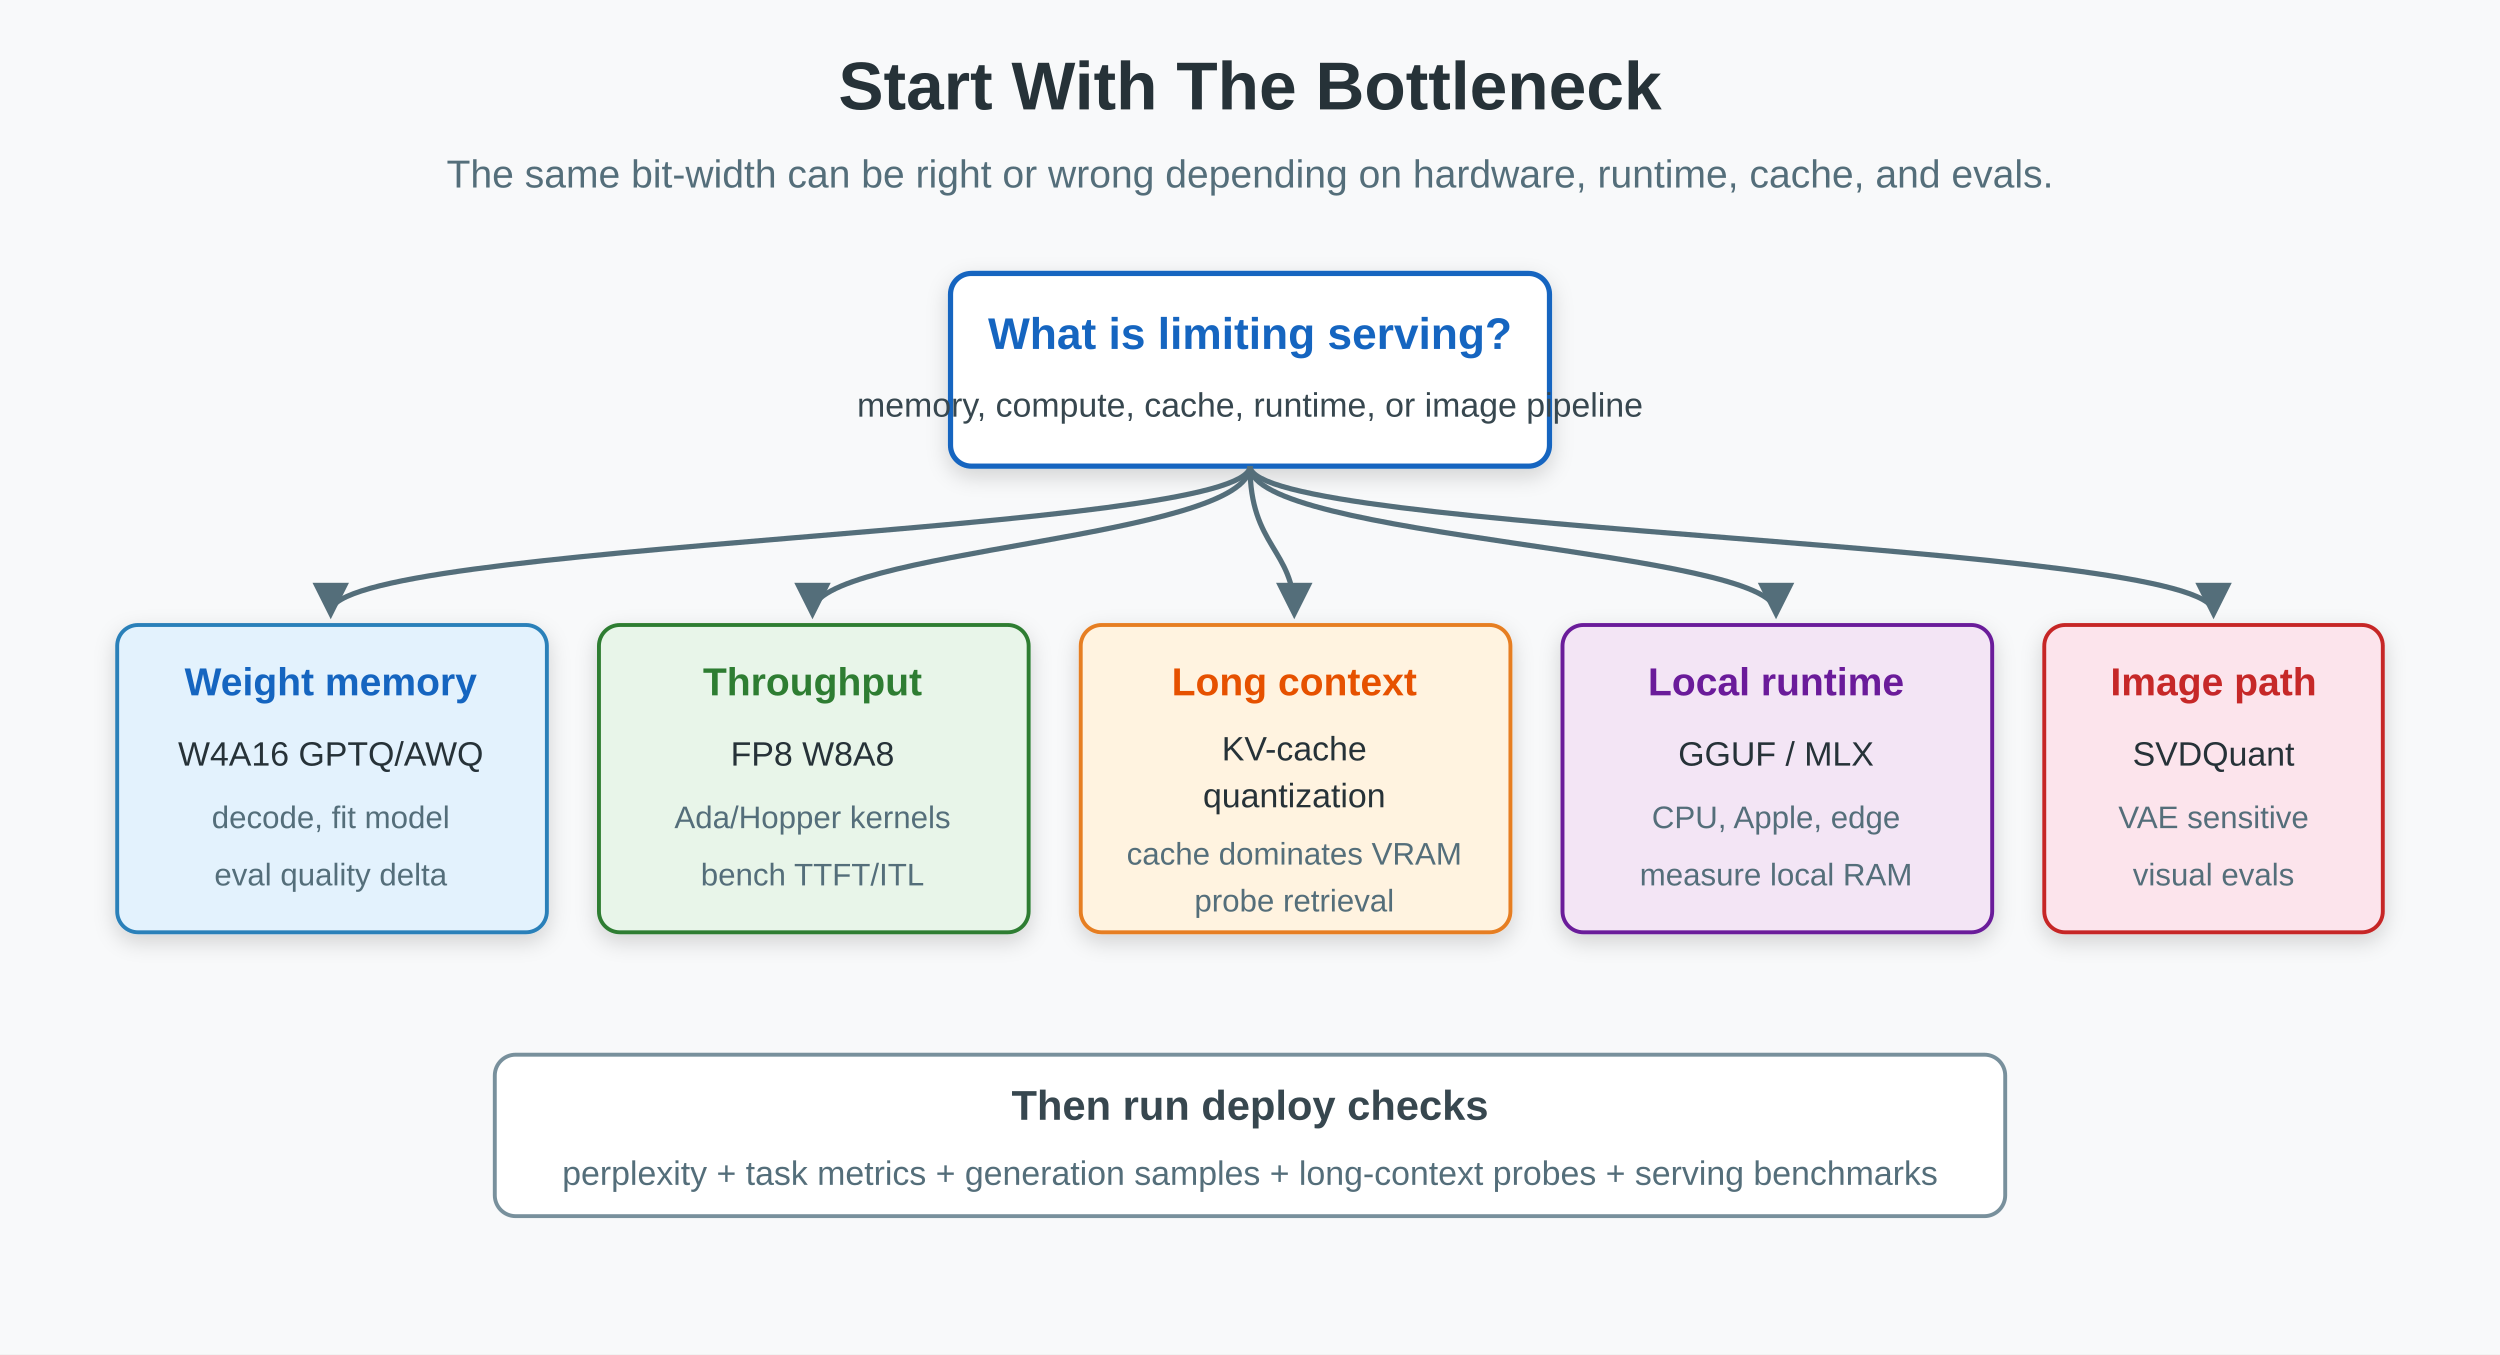
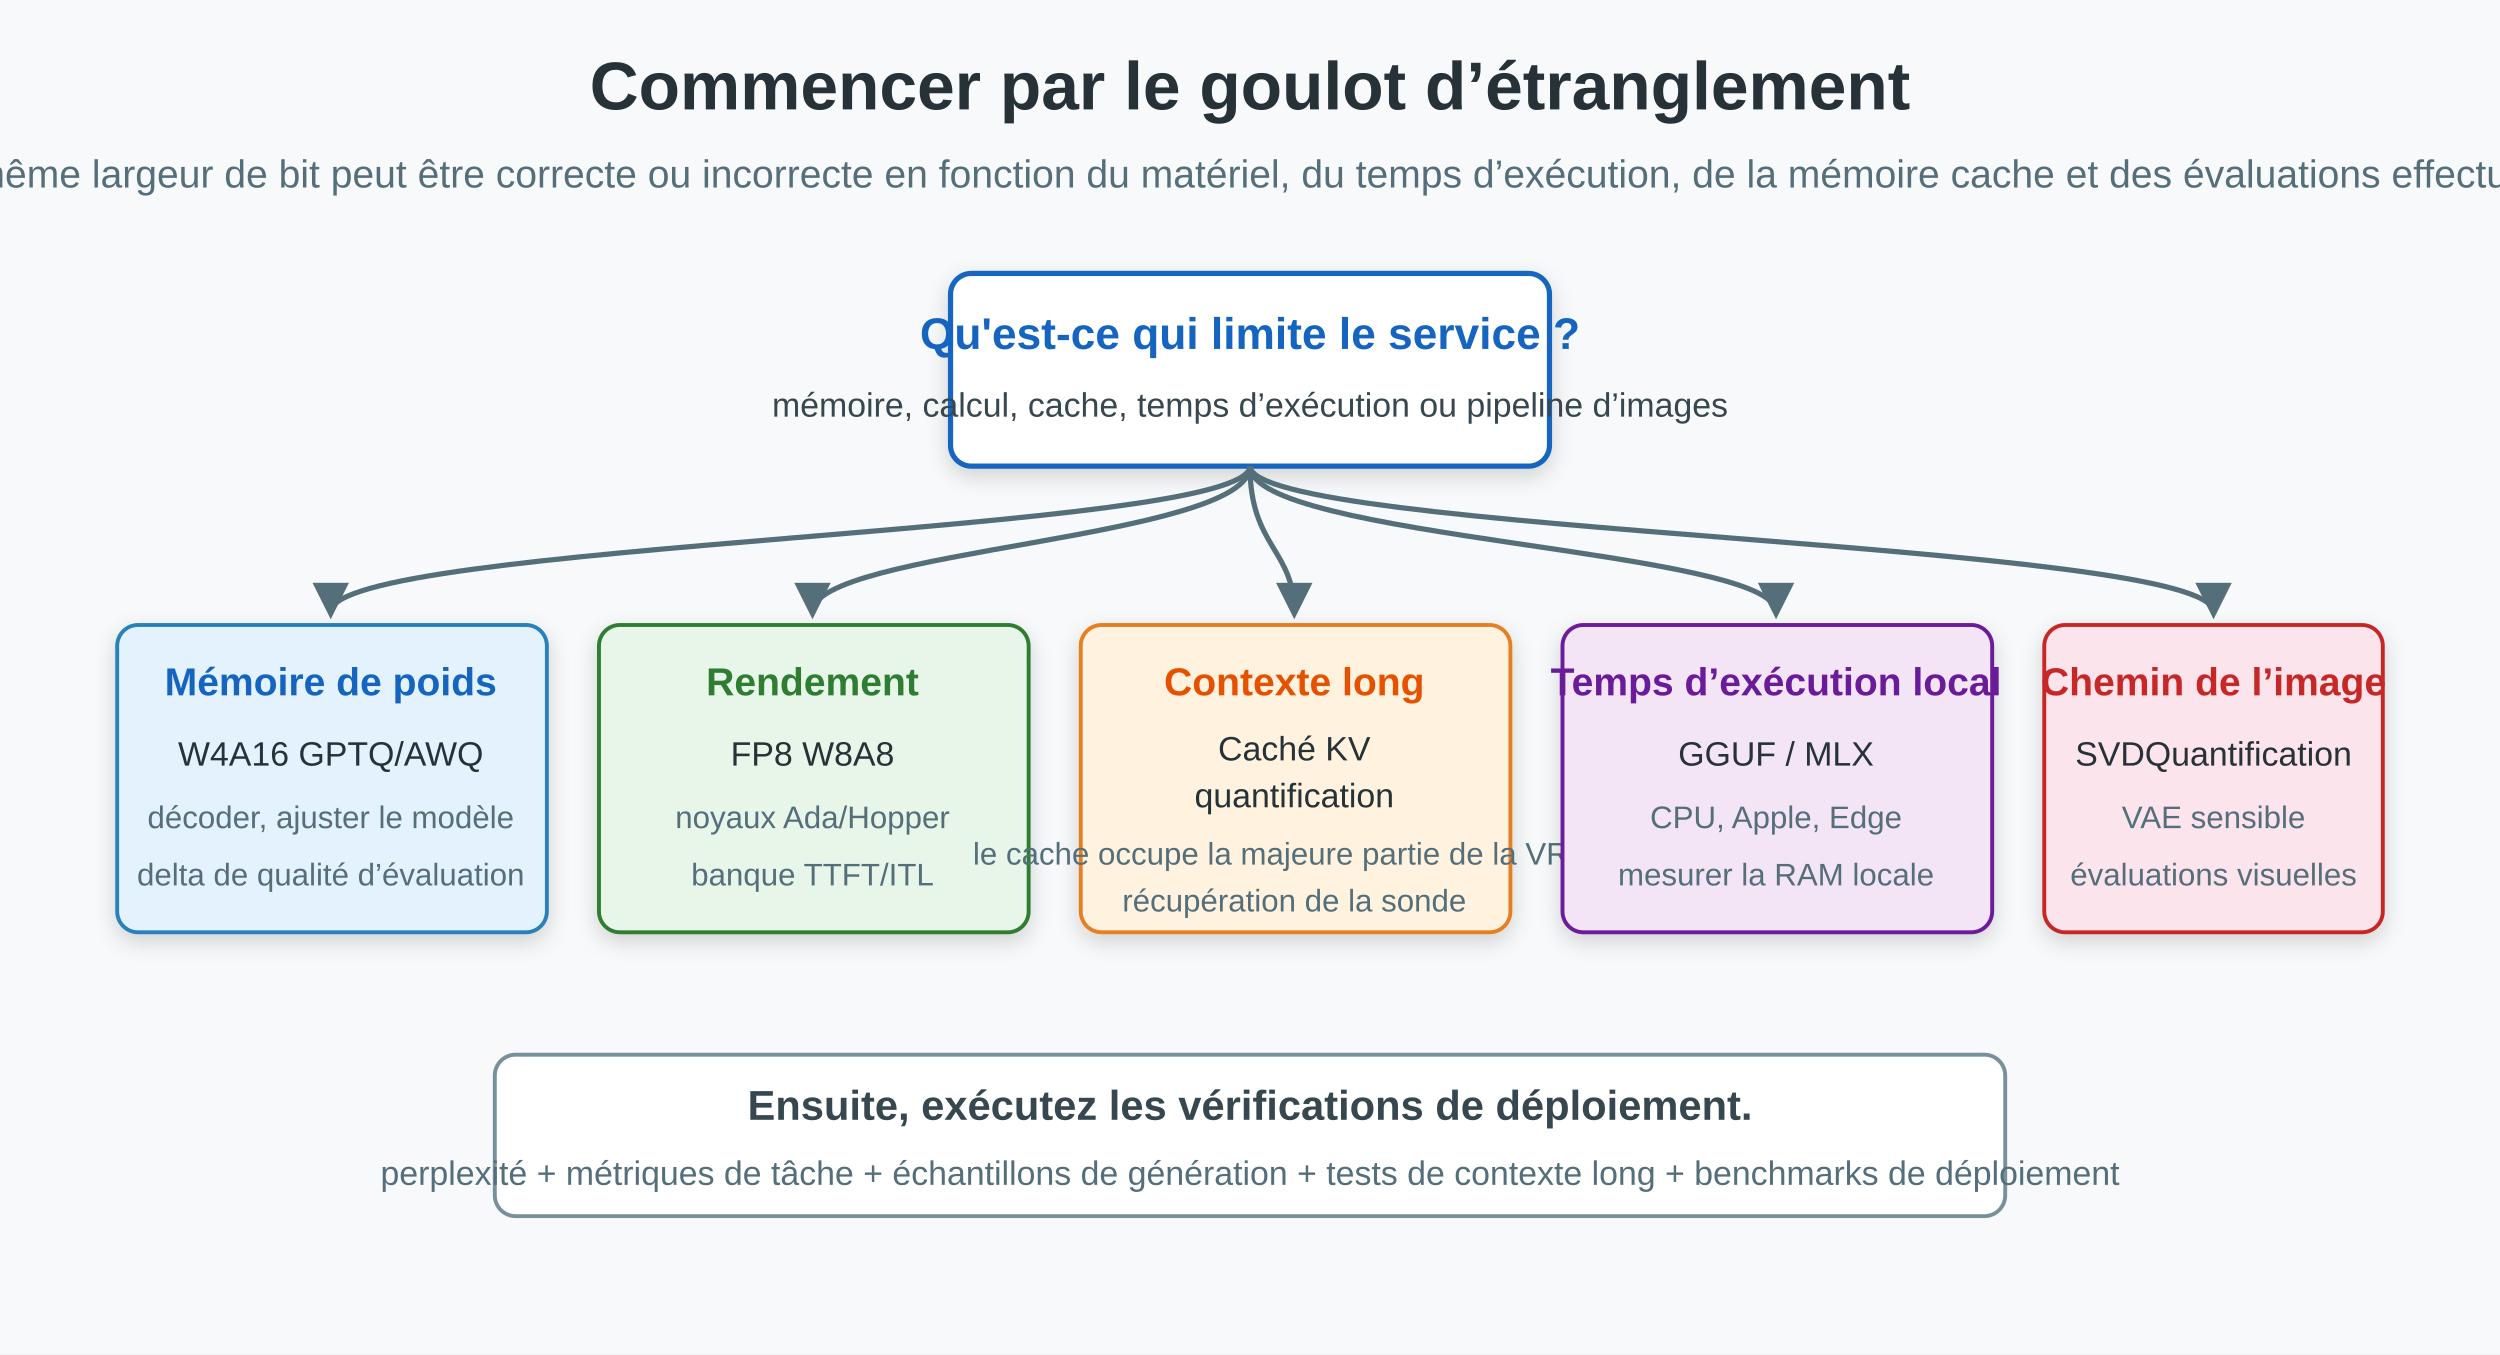
<svg xmlns="http://www.w3.org/2000/svg" width="960" height="520" viewBox="0 0 960 520" role="img" aria-labelledby="title desc">
  <defs>
    <filter id="shadow" x="-20%" y="-20%" width="140%" height="140%">
      <feDropShadow dx="0" dy="3" stdDeviation="4" flood-color="#000000" flood-opacity="0.16" />
    </filter>
    <marker id="arrow" viewBox="0 0 10 10" refX="8" refY="5" markerWidth="7" markerHeight="7" orient="auto-start-reverse">
      <path d="M 0 0 L 10 5 L 0 10 z" fill="#546e7a" />
    </marker>
  </defs>
  <rect width="960" height="520" fill="#f8f9fa" />
-   <text x="480" y="42" text-anchor="middle" font-family="Arial, sans-serif" font-size="26" font-weight="700" fill="#263238">Start With The Bottleneck</text>
-   <text x="480" y="72" text-anchor="middle" font-family="Arial, sans-serif" font-size="15" fill="#546e7a">The same bit-width can be right or wrong depending on hardware, runtime, cache, and evals.</text>
+   <text x="480" y="42" text-anchor="middle" font-family="Arial, sans-serif" font-size="26" font-weight="700" fill="#263238">Commencer par le goulot d’étranglement</text>
+   <text x="480" y="72" text-anchor="middle" font-family="Arial, sans-serif" font-size="15" fill="#546e7a">La même largeur de bit peut être correcte ou incorrecte en fonction du matériel, du temps d’exécution, de la mémoire cache et des évaluations effectuées.</text>
  <rect x="365" y="105" width="230" height="74" rx="8" fill="#ffffff" stroke="#1565c0" stroke-width="2" filter="url(#shadow)" />
-   <text x="480" y="134" text-anchor="middle" font-family="Arial, sans-serif" font-size="17" font-weight="700" fill="#1565c0">What is limiting serving?</text>
-   <text x="480" y="160" text-anchor="middle" font-family="Arial, sans-serif" font-size="13" fill="#37474f">memory, compute, cache, runtime, or image pipeline</text>
+   <text x="480" y="134" text-anchor="middle" font-family="Arial, sans-serif" font-size="17" font-weight="700" fill="#1565c0">Qu'est-ce qui limite le service ?</text>
+   <text x="480" y="160" text-anchor="middle" font-family="Arial, sans-serif" font-size="13" fill="#37474f">mémoire, calcul, cache, temps d’exécution ou pipeline d’images</text>
  <g font-family="Arial, sans-serif">
    <rect x="45" y="240" width="165" height="118" rx="8" fill="#e3f2fd" stroke="#2980b9" stroke-width="1.5" filter="url(#shadow)" />
-     <text x="127" y="267" text-anchor="middle" font-size="15" font-weight="700" fill="#1565c0">Weight memory</text>
+     <text x="127" y="267" text-anchor="middle" font-size="15" font-weight="700" fill="#1565c0">Mémoire de poids</text>
    <text x="127" y="294" text-anchor="middle" font-size="13" fill="#263238">W4A16 GPTQ/AWQ</text>
-     <text x="127" y="318" text-anchor="middle" font-size="12" fill="#546e7a">decode, fit model</text>
-     <text x="127" y="340" text-anchor="middle" font-size="12" fill="#546e7a">eval quality delta</text>
+     <text x="127" y="318" text-anchor="middle" font-size="12" fill="#546e7a">décoder, ajuster le modèle</text>
+     <text x="127" y="340" text-anchor="middle" font-size="12" fill="#546e7a">delta de qualité d’évaluation</text>
    <rect x="230" y="240" width="165" height="118" rx="8" fill="#e8f5e9" stroke="#2e7d32" stroke-width="1.5" filter="url(#shadow)" />
-     <text x="312" y="267" text-anchor="middle" font-size="15" font-weight="700" fill="#2e7d32">Throughput</text>
+     <text x="312" y="267" text-anchor="middle" font-size="15" font-weight="700" fill="#2e7d32">Rendement</text>
    <text x="312" y="294" text-anchor="middle" font-size="13" fill="#263238">FP8 W8A8</text>
-     <text x="312" y="318" text-anchor="middle" font-size="12" fill="#546e7a">Ada/Hopper kernels</text>
-     <text x="312" y="340" text-anchor="middle" font-size="12" fill="#546e7a">bench TTFT/ITL</text>
+     <text x="312" y="318" text-anchor="middle" font-size="12" fill="#546e7a">noyaux Ada/Hopper</text>
+     <text x="312" y="340" text-anchor="middle" font-size="12" fill="#546e7a">banque TTFT/ITL</text>
    <rect x="415" y="240" width="165" height="118" rx="8" fill="#fff3e0" stroke="#e67e22" stroke-width="1.5" filter="url(#shadow)" />
-     <text x="497" y="267" text-anchor="middle" font-size="15" font-weight="700" fill="#e65100">Long context</text>
-     <text x="497" y="292" text-anchor="middle" font-size="13" fill="#263238">KV-cache</text>
-     <text x="497" y="310" text-anchor="middle" font-size="13" fill="#263238">quantization</text>
-     <text x="497" y="332" text-anchor="middle" font-size="12" fill="#546e7a">cache dominates VRAM</text>
-     <text x="497" y="350" text-anchor="middle" font-size="12" fill="#546e7a">probe retrieval</text>
+     <text x="497" y="267" text-anchor="middle" font-size="15" font-weight="700" fill="#e65100">Contexte long</text>
+     <text x="497" y="292" text-anchor="middle" font-size="13" fill="#263238">Caché KV</text>
+     <text x="497" y="310" text-anchor="middle" font-size="13" fill="#263238">quantification</text>
+     <text x="497" y="332" text-anchor="middle" font-size="12" fill="#546e7a">le cache occupe la majeure partie de la VRAM</text>
+     <text x="497" y="350" text-anchor="middle" font-size="12" fill="#546e7a">récupération de la sonde</text>
    <rect x="600" y="240" width="165" height="118" rx="8" fill="#f3e5f5" stroke="#6a1b9a" stroke-width="1.5" filter="url(#shadow)" />
-     <text x="682" y="267" text-anchor="middle" font-size="15" font-weight="700" fill="#6a1b9a">Local runtime</text>
+     <text x="682" y="267" text-anchor="middle" font-size="15" font-weight="700" fill="#6a1b9a">Temps d’exécution local</text>
    <text x="682" y="294" text-anchor="middle" font-size="13" fill="#263238">GGUF / MLX</text>
-     <text x="682" y="318" text-anchor="middle" font-size="12" fill="#546e7a">CPU, Apple, edge</text>
-     <text x="682" y="340" text-anchor="middle" font-size="12" fill="#546e7a">measure local RAM</text>
+     <text x="682" y="318" text-anchor="middle" font-size="12" fill="#546e7a">CPU, Apple, Edge</text>
+     <text x="682" y="340" text-anchor="middle" font-size="12" fill="#546e7a">mesurer la RAM locale</text>
    <rect x="785" y="240" width="130" height="118" rx="8" fill="#fce4ec" stroke="#c62828" stroke-width="1.5" filter="url(#shadow)" />
-     <text x="850" y="267" text-anchor="middle" font-size="15" font-weight="700" fill="#c62828">Image path</text>
-     <text x="850" y="294" text-anchor="middle" font-size="13" fill="#263238">SVDQuant</text>
-     <text x="850" y="318" text-anchor="middle" font-size="12" fill="#546e7a">VAE sensitive</text>
-     <text x="850" y="340" text-anchor="middle" font-size="12" fill="#546e7a">visual evals</text>
+     <text x="850" y="267" text-anchor="middle" font-size="15" font-weight="700" fill="#c62828">Chemin de l’image</text>
+     <text x="850" y="294" text-anchor="middle" font-size="13" fill="#263238">SVDQuantification</text>
+     <text x="850" y="318" text-anchor="middle" font-size="12" fill="#546e7a">VAE sensible</text>
+     <text x="850" y="340" text-anchor="middle" font-size="12" fill="#546e7a">évaluations visuelles</text>
  </g>
  <g stroke="#546e7a" stroke-width="2" fill="none" marker-end="url(#arrow)">
    <path d="M 480 179 C 480 205 127 208 127 235" />
    <path d="M 480 179 C 480 207 312 211 312 235" />
    <path d="M 480 179 C 480 210 497 211 497 235" />
    <path d="M 480 179 C 480 207 682 211 682 235" />
    <path d="M 480 179 C 480 205 850 208 850 235" />
  </g>
  <rect x="190" y="405" width="580" height="62" rx="8" fill="#ffffff" stroke="#78909c" stroke-width="1.5" />
-   <text x="480" y="430" text-anchor="middle" font-family="Arial, sans-serif" font-size="16" font-weight="700" fill="#37474f">Then run deploy checks</text>
-   <text x="480" y="455" text-anchor="middle" font-family="Arial, sans-serif" font-size="13" fill="#546e7a">perplexity + task metrics + generation samples + long-context probes + serving benchmarks</text>
+   <text x="480" y="430" text-anchor="middle" font-family="Arial, sans-serif" font-size="16" font-weight="700" fill="#37474f">Ensuite, exécutez les vérifications de déploiement.</text>
+   <text x="480" y="455" text-anchor="middle" font-family="Arial, sans-serif" font-size="13" fill="#546e7a">perplexité + métriques de tâche + échantillons de génération + tests de contexte long + benchmarks de déploiement</text>
</svg>
